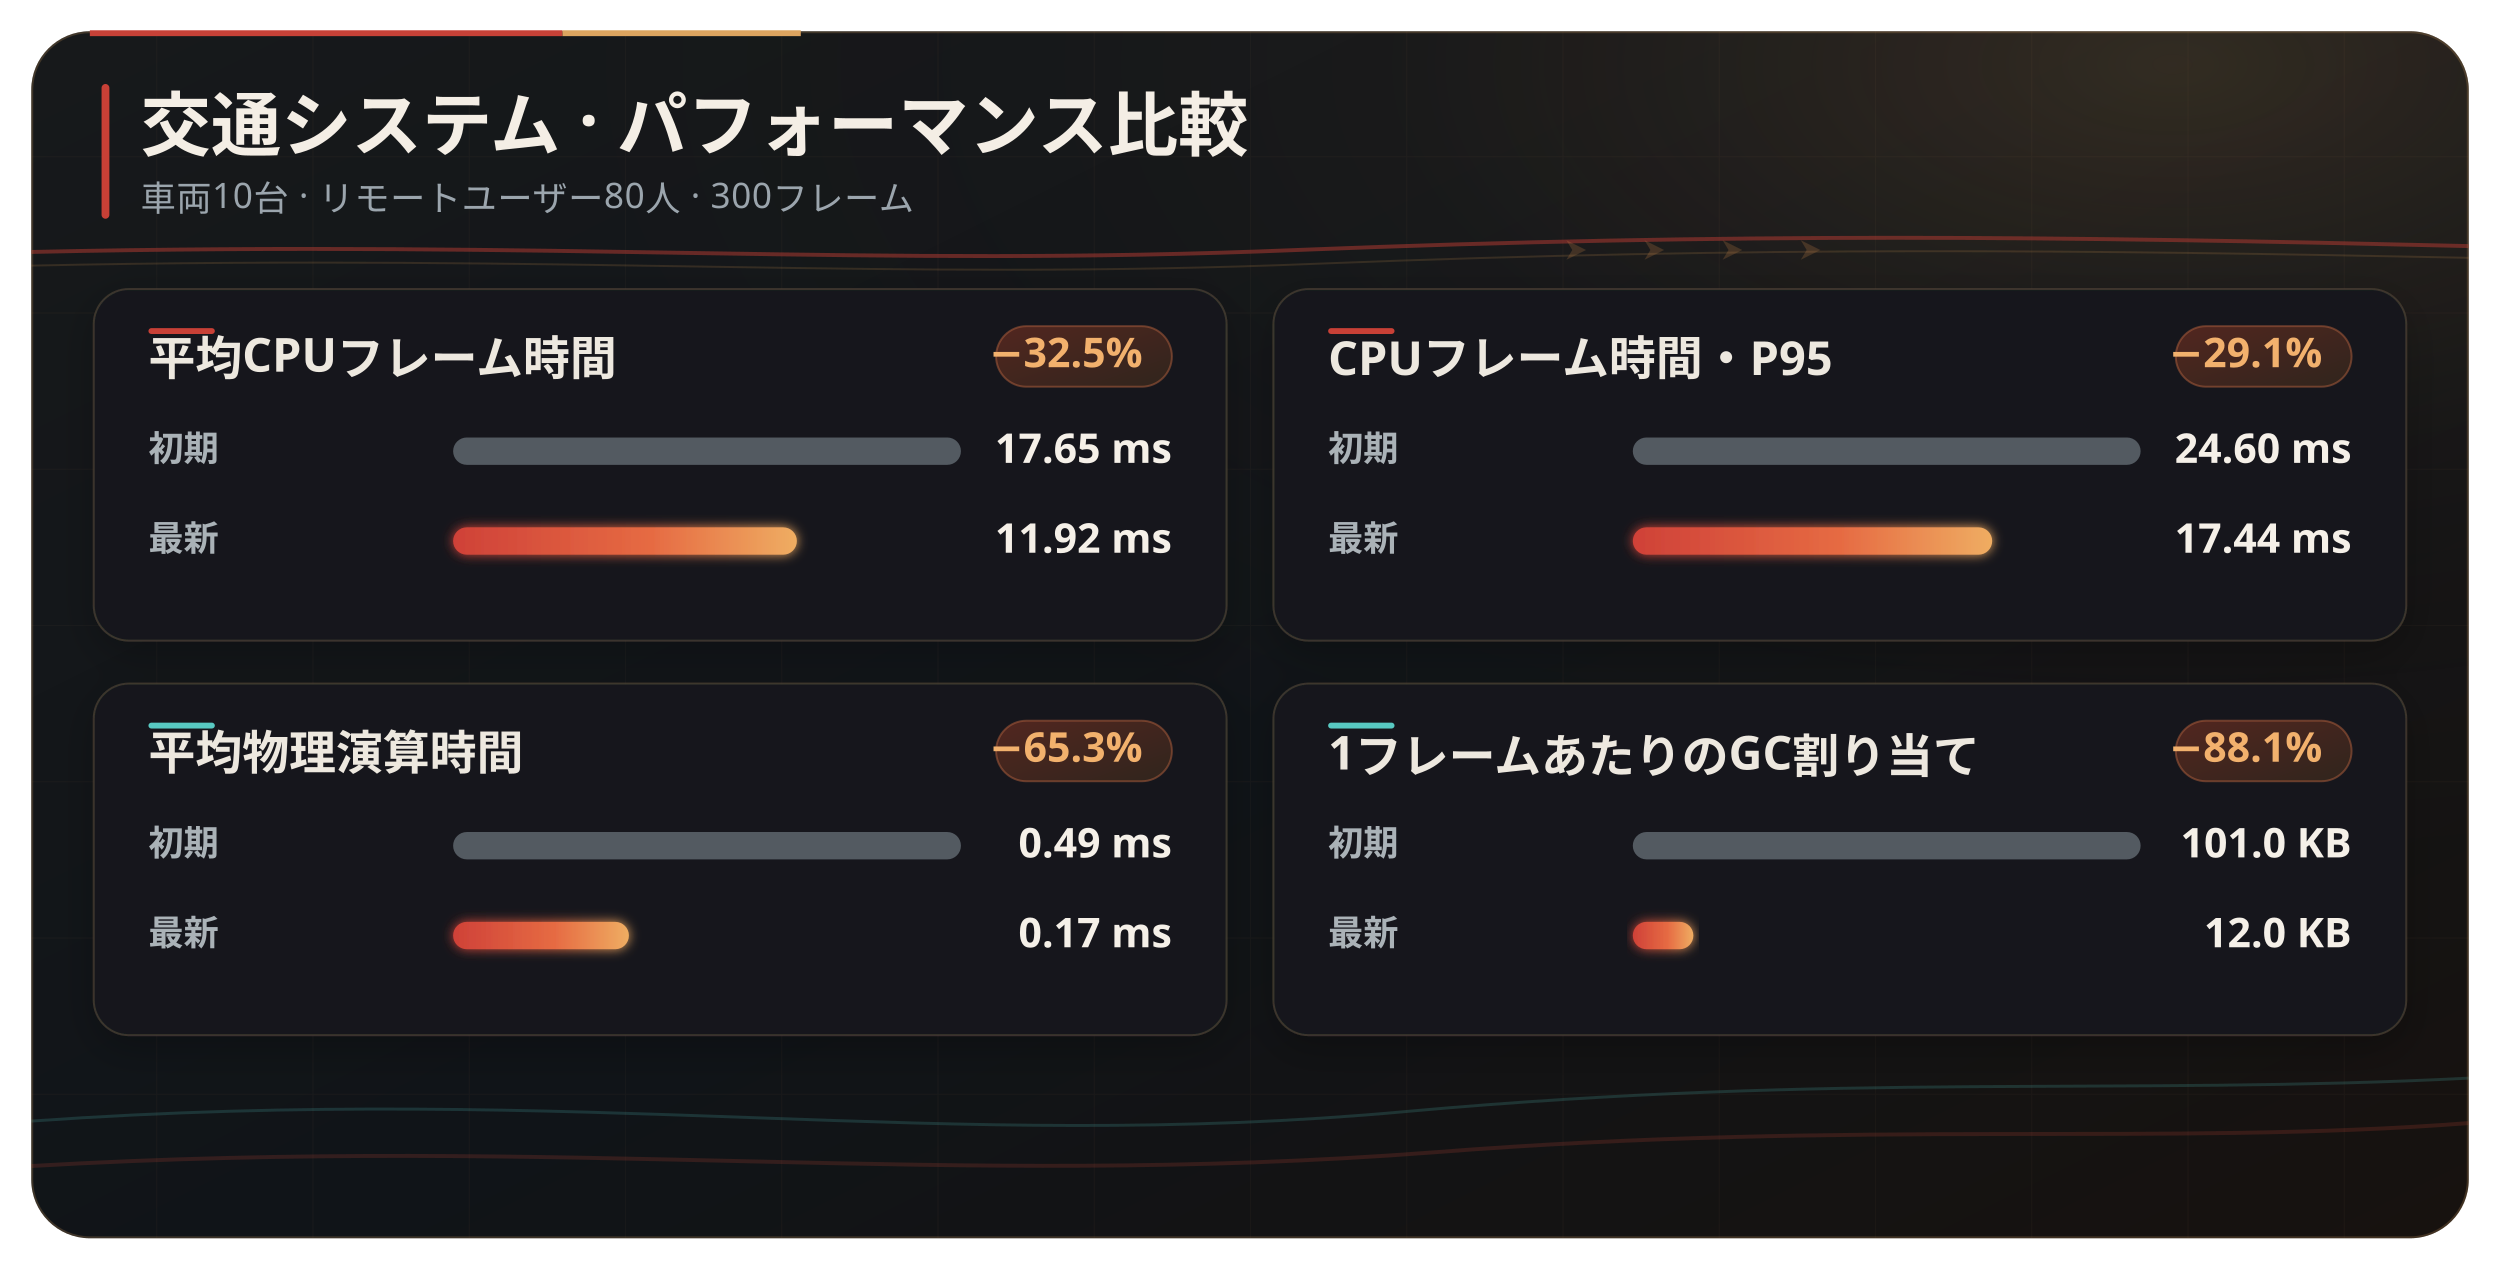
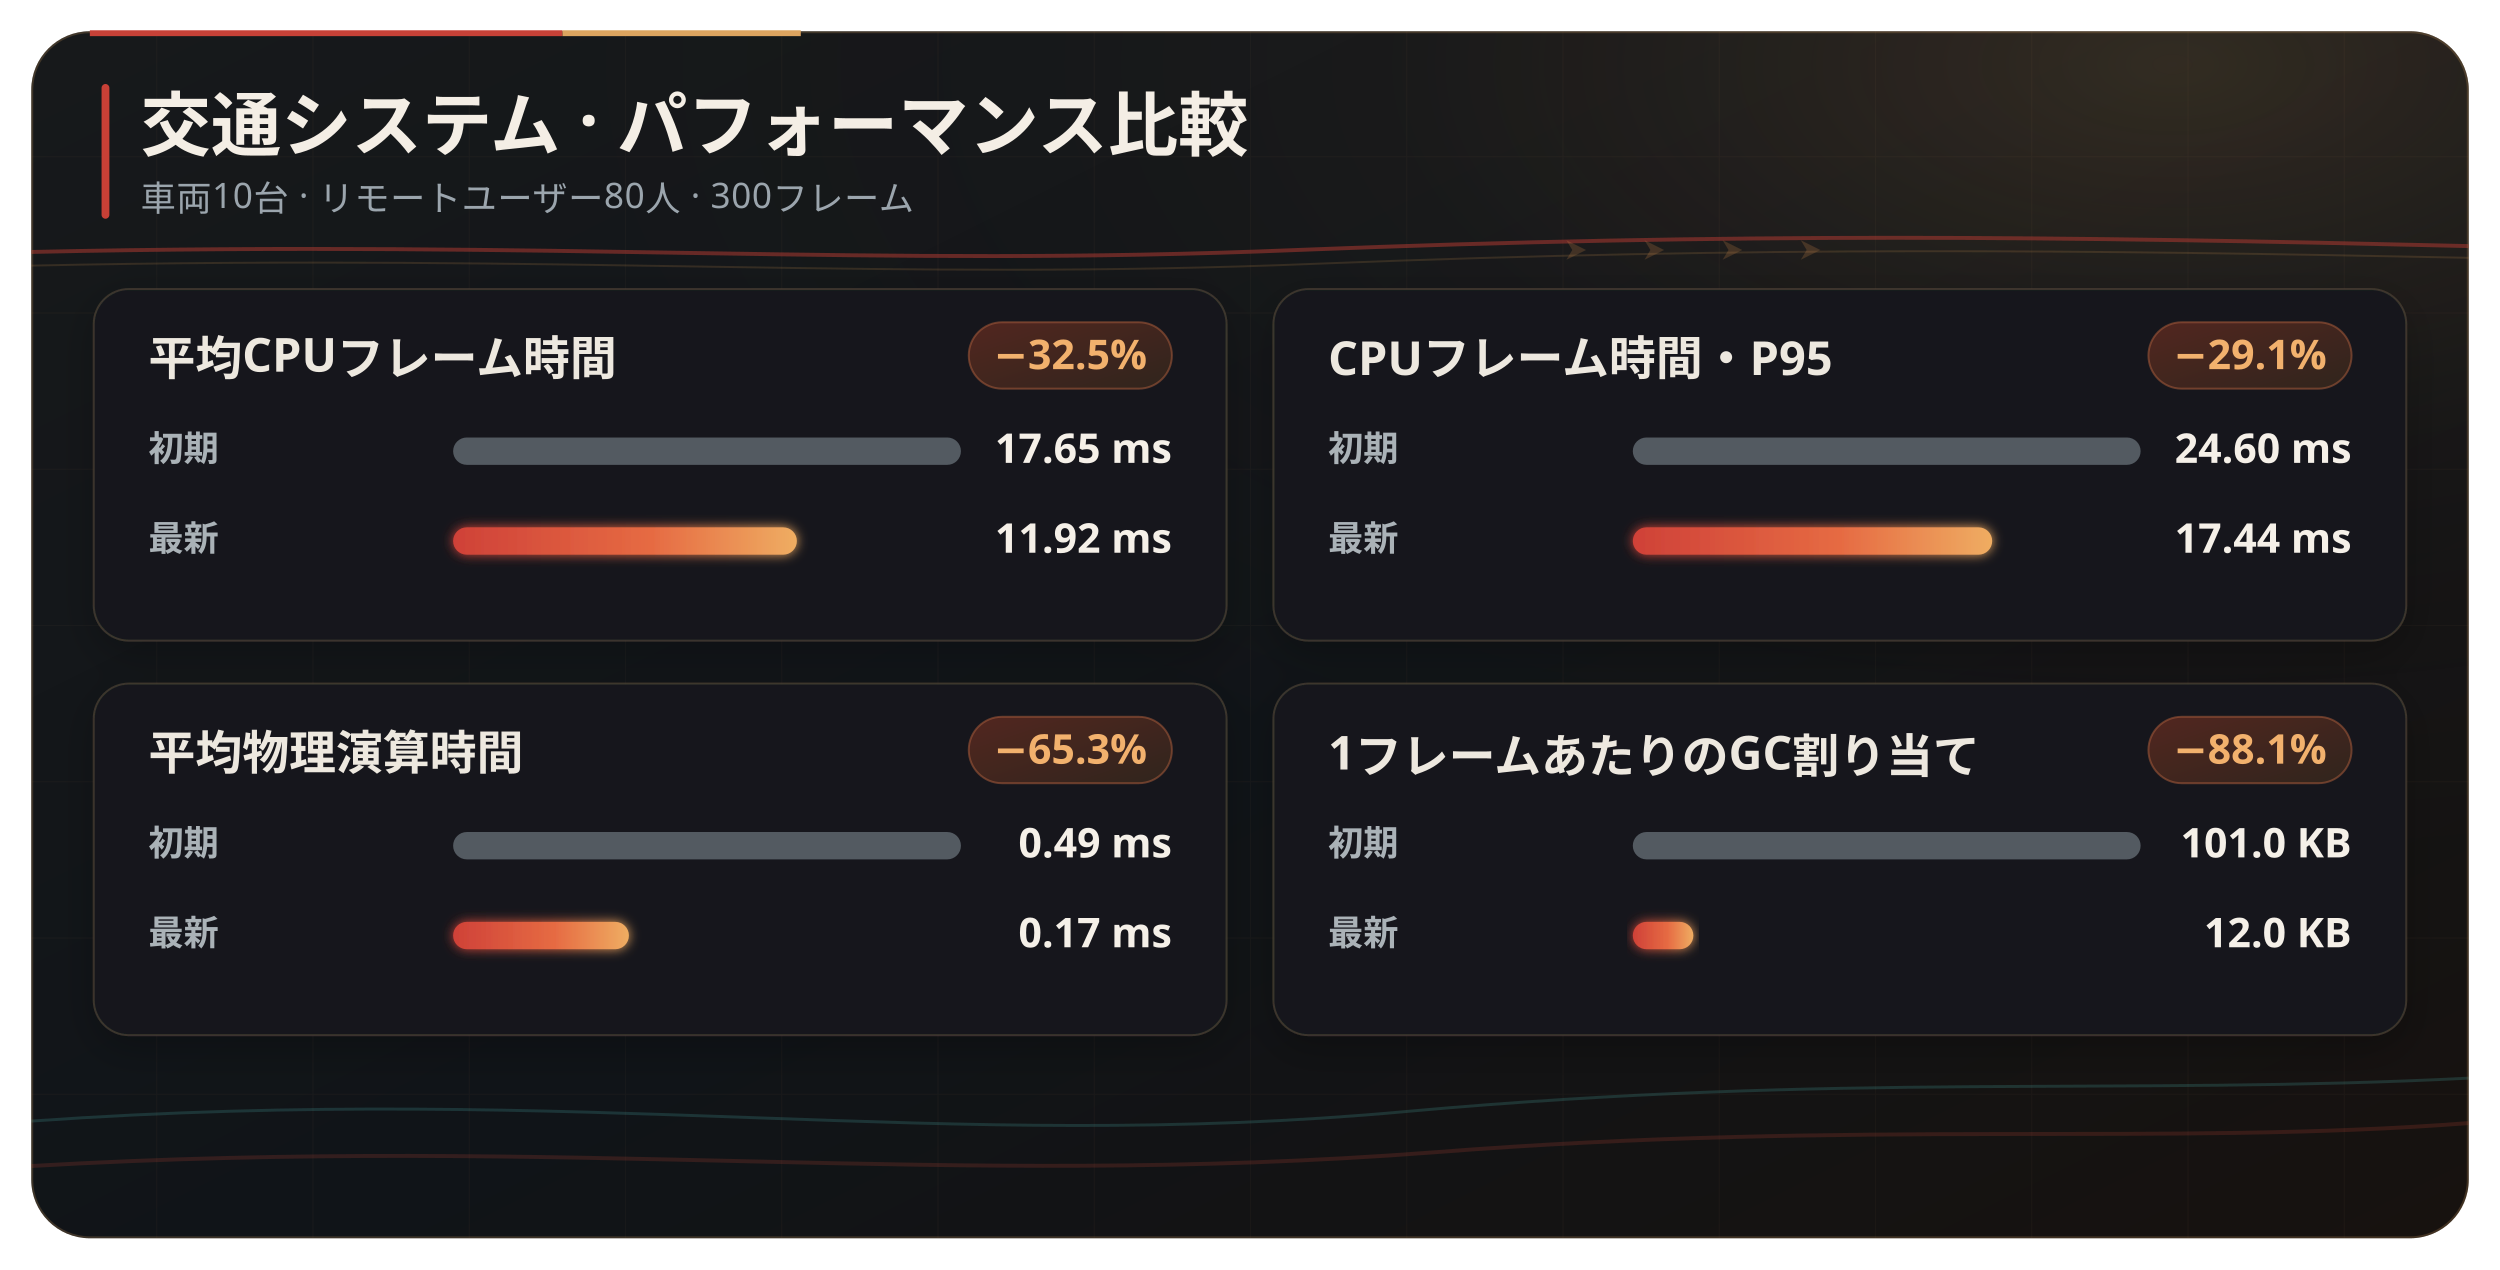
<svg xmlns="http://www.w3.org/2000/svg" width="1280" height="650" viewBox="0 0 1280 650" role="img" aria-labelledby="title desc">
  <defs>
    <linearGradient id="panelBackground" x1="0" y1="0" x2="1" y2="1">
      <stop offset="0" stop-color="#17191b" />
      <stop offset="0.55" stop-color="#101418" />
      <stop offset="1" stop-color="#17120f" />
    </linearGradient>
    <radialGradient id="stationLight" cx="88%" cy="3%" r="76%">
      <stop offset="0" stop-color="#d69a50" stop-opacity="0.17" />
      <stop offset="0.42" stop-color="#a46531" stop-opacity="0.045" />
      <stop offset="1" stop-color="#000000" stop-opacity="0" />
    </radialGradient>
    <linearGradient id="latestBar" x1="0" y1="0" x2="1" y2="0">
      <stop offset="0" stop-color="#cf4138" />
      <stop offset="0.58" stop-color="#e66b43" />
      <stop offset="1" stop-color="#efad62" />
    </linearGradient>
    <linearGradient id="latestChip" x1="0" y1="0" x2="1" y2="1">
      <stop offset="0" stop-color="#52261f" />
      <stop offset="1" stop-color="#30251d" />
    </linearGradient>
    <pattern id="streetGrid" width="80" height="80" patternUnits="userSpaceOnUse">
      <path d="M80 0H0V80" fill="none" stroke="#e9c08a" stroke-opacity="0.035" stroke-width="1" />
    </pattern>
    <filter id="cardShadow" x="-8%" y="-12%" width="116%" height="130%">
      <feDropShadow dx="0" dy="7" stdDeviation="10" flood-color="#000000" flood-opacity="0.24" />
    </filter>
    <filter id="barGlow" x="-8%" y="-100%" width="116%" height="300%">
      <feGaussianBlur stdDeviation="3" result="blur" />
      <feMerge>
        <feMergeNode in="blur" />
        <feMergeNode in="SourceGraphic" />
      </feMerge>
    </filter>
    <clipPath id="panelClip">
      <rect x="16" y="16" width="1248" height="618" rx="30" />
    </clipPath>
    <style>
      text { font-family: "Noto Sans JP", "Yu Gothic", "Segoe UI", sans-serif; }
      .title { fill: #f4eee5; font-size: 36px; font-weight: 750; }
      .subtitle { fill: #9ba5ad; font-size: 18px; font-weight: 500; letter-spacing: 0.3px; }
      .card-title { fill: #ede8df; font-size: 24px; font-weight: 700; }
      .delta { fill: #f2b16d; font-size: 21px; font-weight: 750; }
      .label { fill: #aab2b7; font-size: 18px; font-weight: 650; }
      .value { fill: #f5f0e8; font-size: 21px; font-weight: 750; }
    </style>
  </defs>
  <g clip-path="url(#panelClip)">
    <rect x="16" y="16" width="1248" height="618" rx="30" fill="url(#panelBackground)" />
    <rect x="16" y="16" width="1248" height="618" rx="30" fill="url(#stationLight)" />
    <rect x="16" y="16" width="1248" height="618" rx="30" fill="url(#streetGrid)" />
    <path d="M16 129 C290 123 445 137 664 128 C890 119 1055 121 1264 126" fill="none" stroke="#a83831" stroke-opacity="0.56" stroke-width="2" />
    <path d="M16 136 C295 130 456 144 675 135 C902 126 1068 128 1264 132" fill="none" stroke="#df9d53" stroke-opacity="0.16" />
    <path d="M16 574 C300 554 483 591 721 569 C943 549 1088 561 1264 552" fill="none" stroke="#54c9c2" stroke-opacity="0.18" stroke-width="1.5" />
    <path d="M16 597 C292 581 484 609 734 590 C951 573 1110 587 1264 575" fill="none" stroke="#b34236" stroke-opacity="0.22" stroke-width="2" />
    <g fill="#d08a48" opacity="0.22">
      <path d="M802 123 l10 5 -10 5 3-5z" />
      <path d="M842 123 l10 5 -10 5 3-5z" />
      <path d="M882 123 l10 5 -10 5 3-5z" />
      <path d="M922 123 l10 5 -10 5 3-5z" />
    </g>
  </g>
  <rect x="16.5" y="16.5" width="1247" height="617" rx="29.5" fill="none" stroke="#b98a55" stroke-opacity="0.26" />
  <path d="M46 17 H288" stroke="#c74137" stroke-width="3" />
  <path d="M288 17 H410" stroke="#dca45f" stroke-width="3" />
  <rect x="52" y="43" width="4" height="69" rx="2" fill="#c84036" />
  <text x="72" y="77" class="title">交通システム · パフォーマンス比較</text>
  <text x="72" y="108" class="subtitle">車両10台 · リモートユーザー80人 · 300フレーム</text>
  <g filter="url(#cardShadow)">
    <rect x="48" y="148" width="580" height="180" rx="18" fill="#14191d" fill-opacity="0.96" stroke="#554739" stroke-opacity="0.62" />
    <rect x="652" y="148" width="580" height="180" rx="18" fill="#14191d" fill-opacity="0.96" stroke="#554739" stroke-opacity="0.62" />
    <rect x="48" y="350" width="580" height="180" rx="18" fill="#14191d" fill-opacity="0.96" stroke="#554739" stroke-opacity="0.62" />
    <rect x="652" y="350" width="580" height="180" rx="18" fill="#14191d" fill-opacity="0.96" stroke="#554739" stroke-opacity="0.62" />
  </g>
-   <rect x="76" y="168" width="34" height="3" rx="1.5" fill="#c84036" />
  <text x="76" y="192" class="card-title">平均CPUフレーム時間</text>
-   <rect x="510" y="167" width="90" height="31" rx="15.5" fill="url(#latestChip)" stroke="#a85b3b" stroke-opacity="0.55" />
-   <text x="585" y="188" text-anchor="end" class="delta">−32.5%</text>
+   <rect x="496" y="165" width="104" height="34" rx="17" fill="url(#latestChip)" stroke="#a85b3b" stroke-opacity="0.55" />
+   <text x="548" y="189" text-anchor="middle" class="delta">−32.5%</text>
  <text x="76" y="236" class="label">初期</text>
  <rect x="232" y="224" width="260" height="14" rx="7" fill="#535a61" />
  <text x="600" y="237" text-anchor="end" class="value">17.65 ms</text>
  <text x="76" y="282" class="label">最新</text>
  <rect x="232" y="270" width="176" height="14" rx="7" fill="url(#latestBar)" filter="url(#barGlow)" />
  <text x="600" y="283" text-anchor="end" class="value">11.92 ms</text>
-   <rect x="680" y="168" width="34" height="3" rx="1.5" fill="#c84036" />
  <text x="680" y="192" class="card-title">CPUフレーム時間・P95</text>
-   <rect x="1114" y="167" width="90" height="31" rx="15.5" fill="url(#latestChip)" stroke="#a85b3b" stroke-opacity="0.55" />
-   <text x="1189" y="188" text-anchor="end" class="delta">−29.1%</text>
+   <rect x="1100" y="165" width="104" height="34" rx="17" fill="url(#latestChip)" stroke="#a85b3b" stroke-opacity="0.55" />
+   <text x="1152" y="189" text-anchor="middle" class="delta">−29.1%</text>
  <text x="680" y="236" class="label">初期</text>
  <rect x="836" y="224" width="260" height="14" rx="7" fill="#535a61" />
  <text x="1204" y="237" text-anchor="end" class="value">24.60 ms</text>
  <text x="680" y="282" class="label">最新</text>
  <rect x="836" y="270" width="184" height="14" rx="7" fill="url(#latestBar)" filter="url(#barGlow)" />
  <text x="1204" y="283" text-anchor="end" class="value">17.44 ms</text>
-   <rect x="76" y="370" width="34" height="3" rx="1.5" fill="#58c9c2" />
  <text x="76" y="394" class="card-title">平均物理演算時間</text>
-   <rect x="510" y="369" width="90" height="31" rx="15.5" fill="url(#latestChip)" stroke="#a85b3b" stroke-opacity="0.55" />
-   <text x="585" y="390" text-anchor="end" class="delta">−65.3%</text>
+   <rect x="496" y="367" width="104" height="34" rx="17" fill="url(#latestChip)" stroke="#a85b3b" stroke-opacity="0.55" />
+   <text x="548" y="391" text-anchor="middle" class="delta">−65.3%</text>
  <text x="76" y="438" class="label">初期</text>
  <rect x="232" y="426" width="260" height="14" rx="7" fill="#535a61" />
  <text x="600" y="439" text-anchor="end" class="value">0.49 ms</text>
  <text x="76" y="484" class="label">最新</text>
  <rect x="232" y="472" width="90" height="14" rx="7" fill="url(#latestBar)" filter="url(#barGlow)" />
  <text x="600" y="485" text-anchor="end" class="value">0.17 ms</text>
-   <rect x="680" y="370" width="34" height="3" rx="1.5" fill="#58c9c2" />
  <text x="680" y="394" class="card-title">1フレームあたりのGC割り当て</text>
-   <rect x="1114" y="369" width="90" height="31" rx="15.5" fill="url(#latestChip)" stroke="#a85b3b" stroke-opacity="0.55" />
-   <text x="1189" y="390" text-anchor="end" class="delta">−88.1%</text>
+   <rect x="1100" y="367" width="104" height="34" rx="17" fill="url(#latestChip)" stroke="#a85b3b" stroke-opacity="0.55" />
+   <text x="1152" y="391" text-anchor="middle" class="delta">−88.1%</text>
  <text x="680" y="438" class="label">初期</text>
  <rect x="836" y="426" width="260" height="14" rx="7" fill="#535a61" />
  <text x="1204" y="439" text-anchor="end" class="value">101.0 KB</text>
  <text x="680" y="484" class="label">最新</text>
  <rect x="836" y="472" width="31" height="14" rx="7" fill="url(#latestBar)" filter="url(#barGlow)" />
  <text x="1204" y="485" text-anchor="end" class="value">12.0 KB</text>
</svg>
